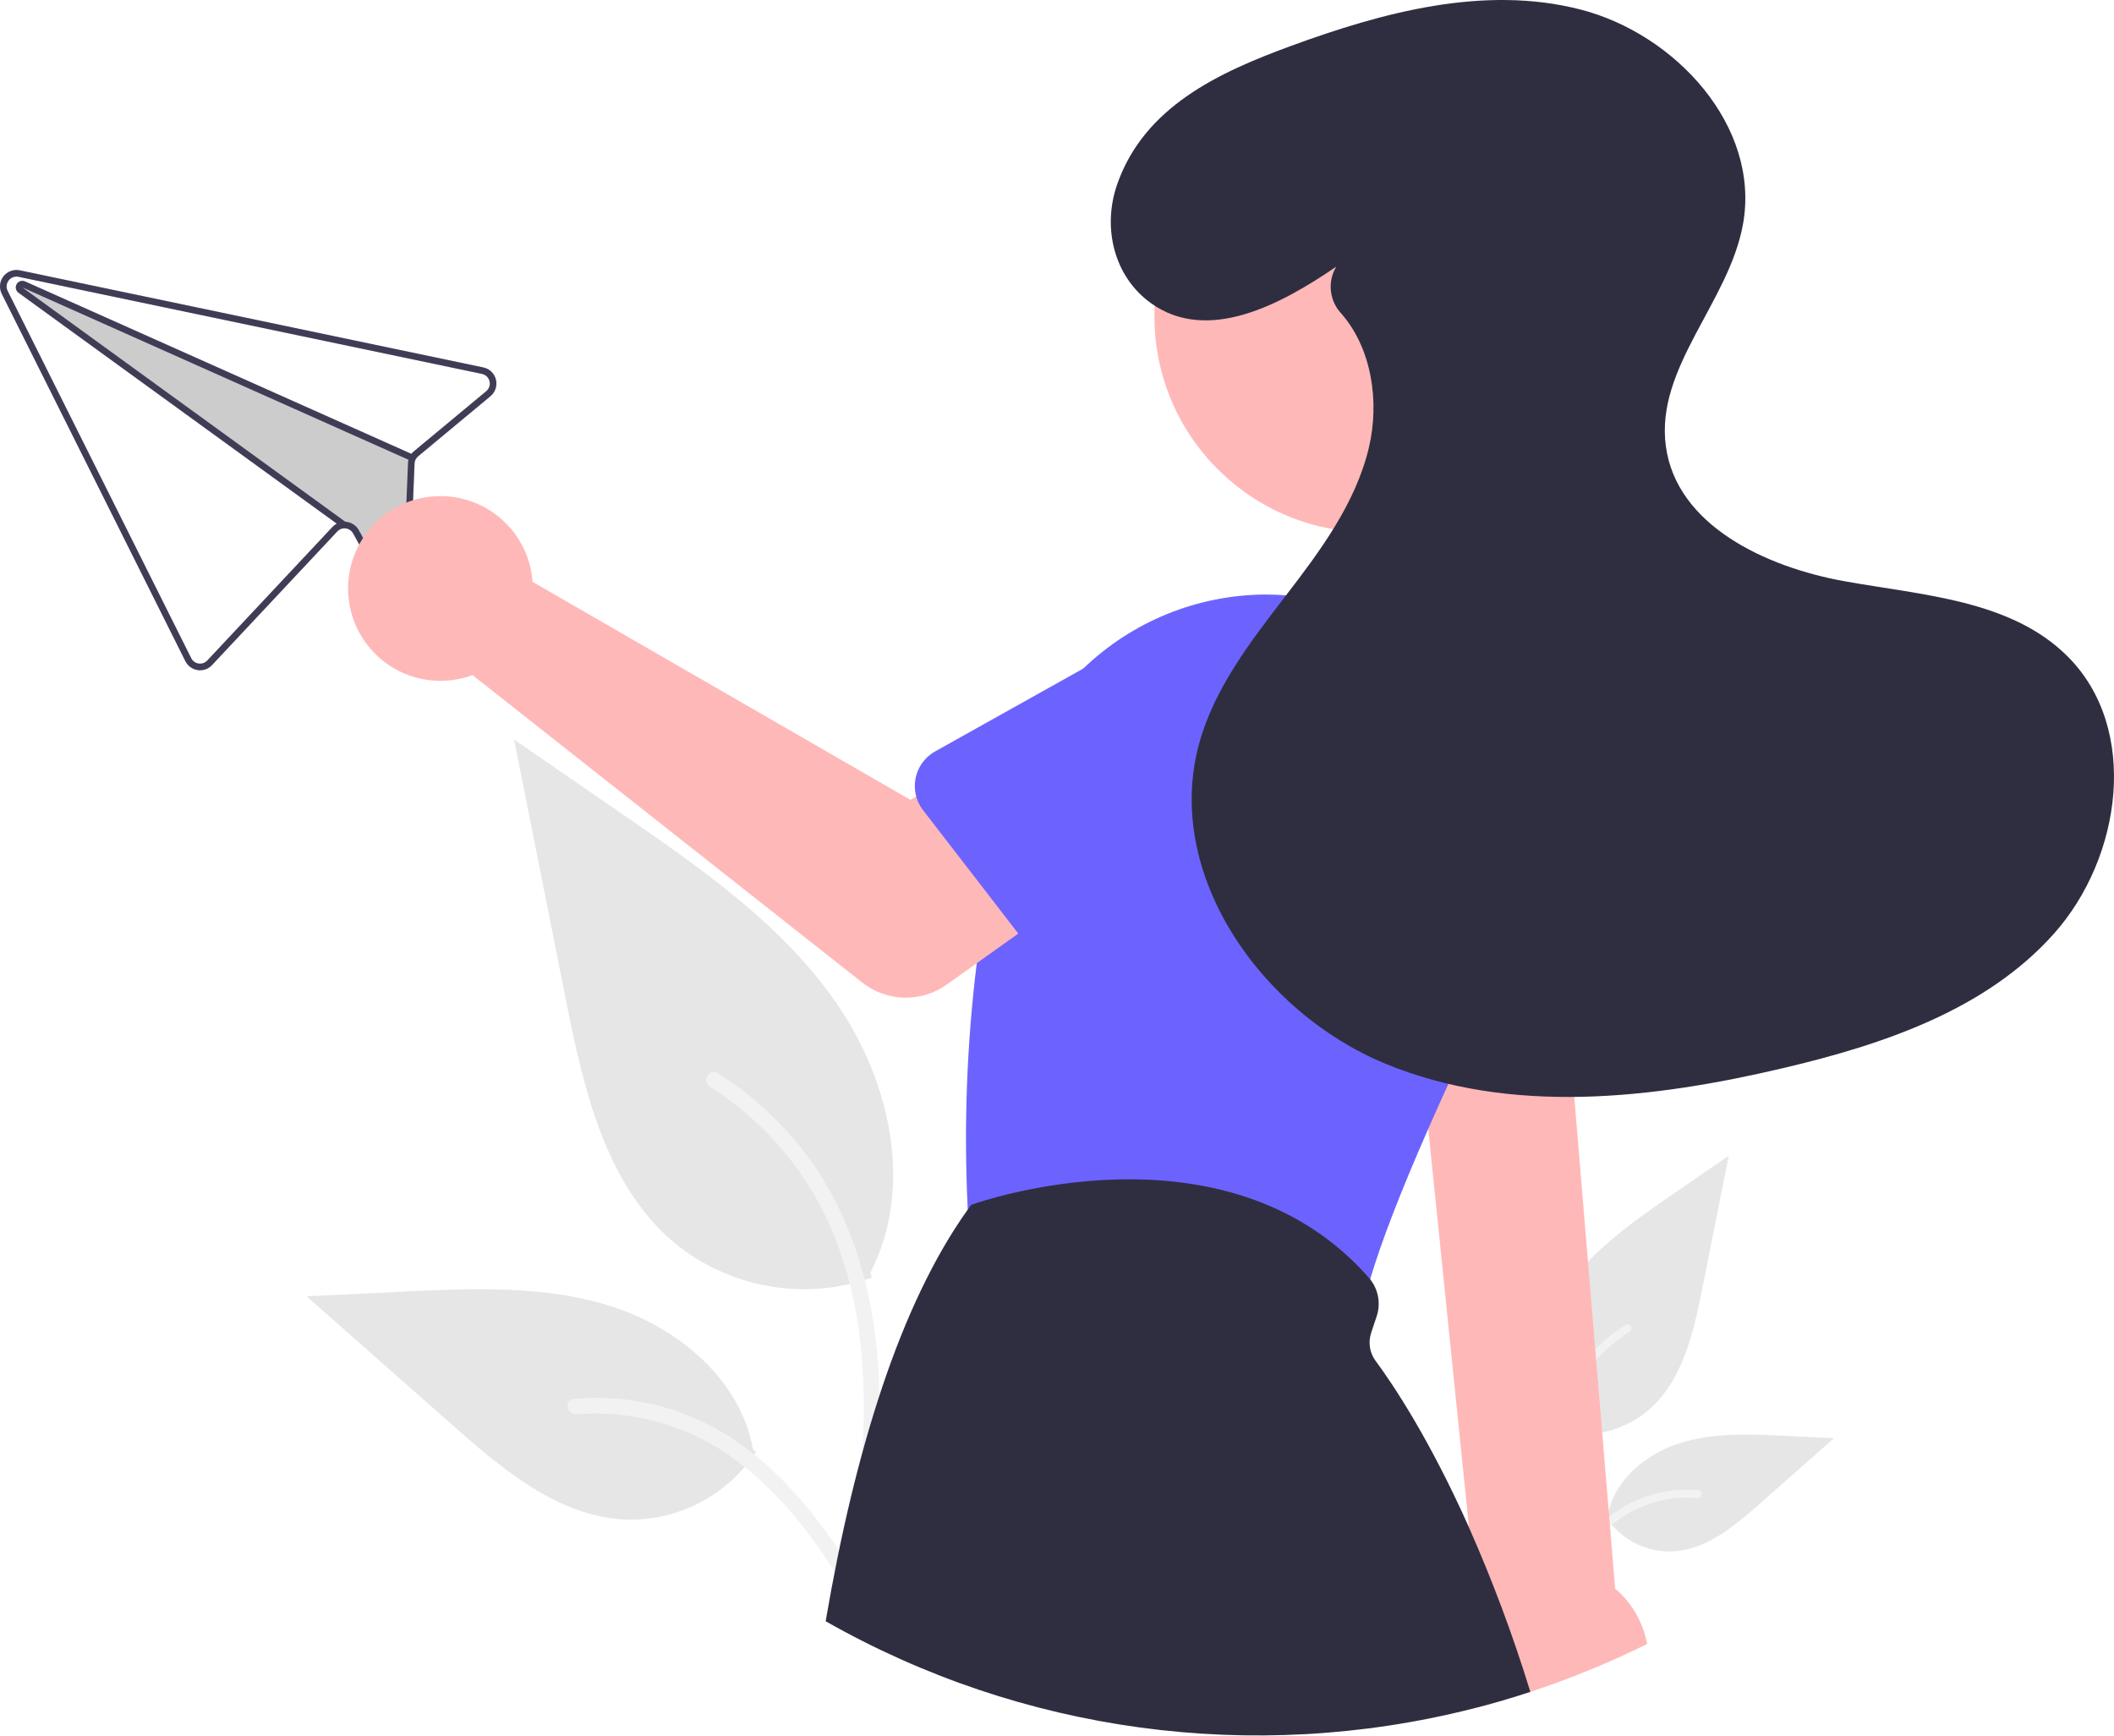
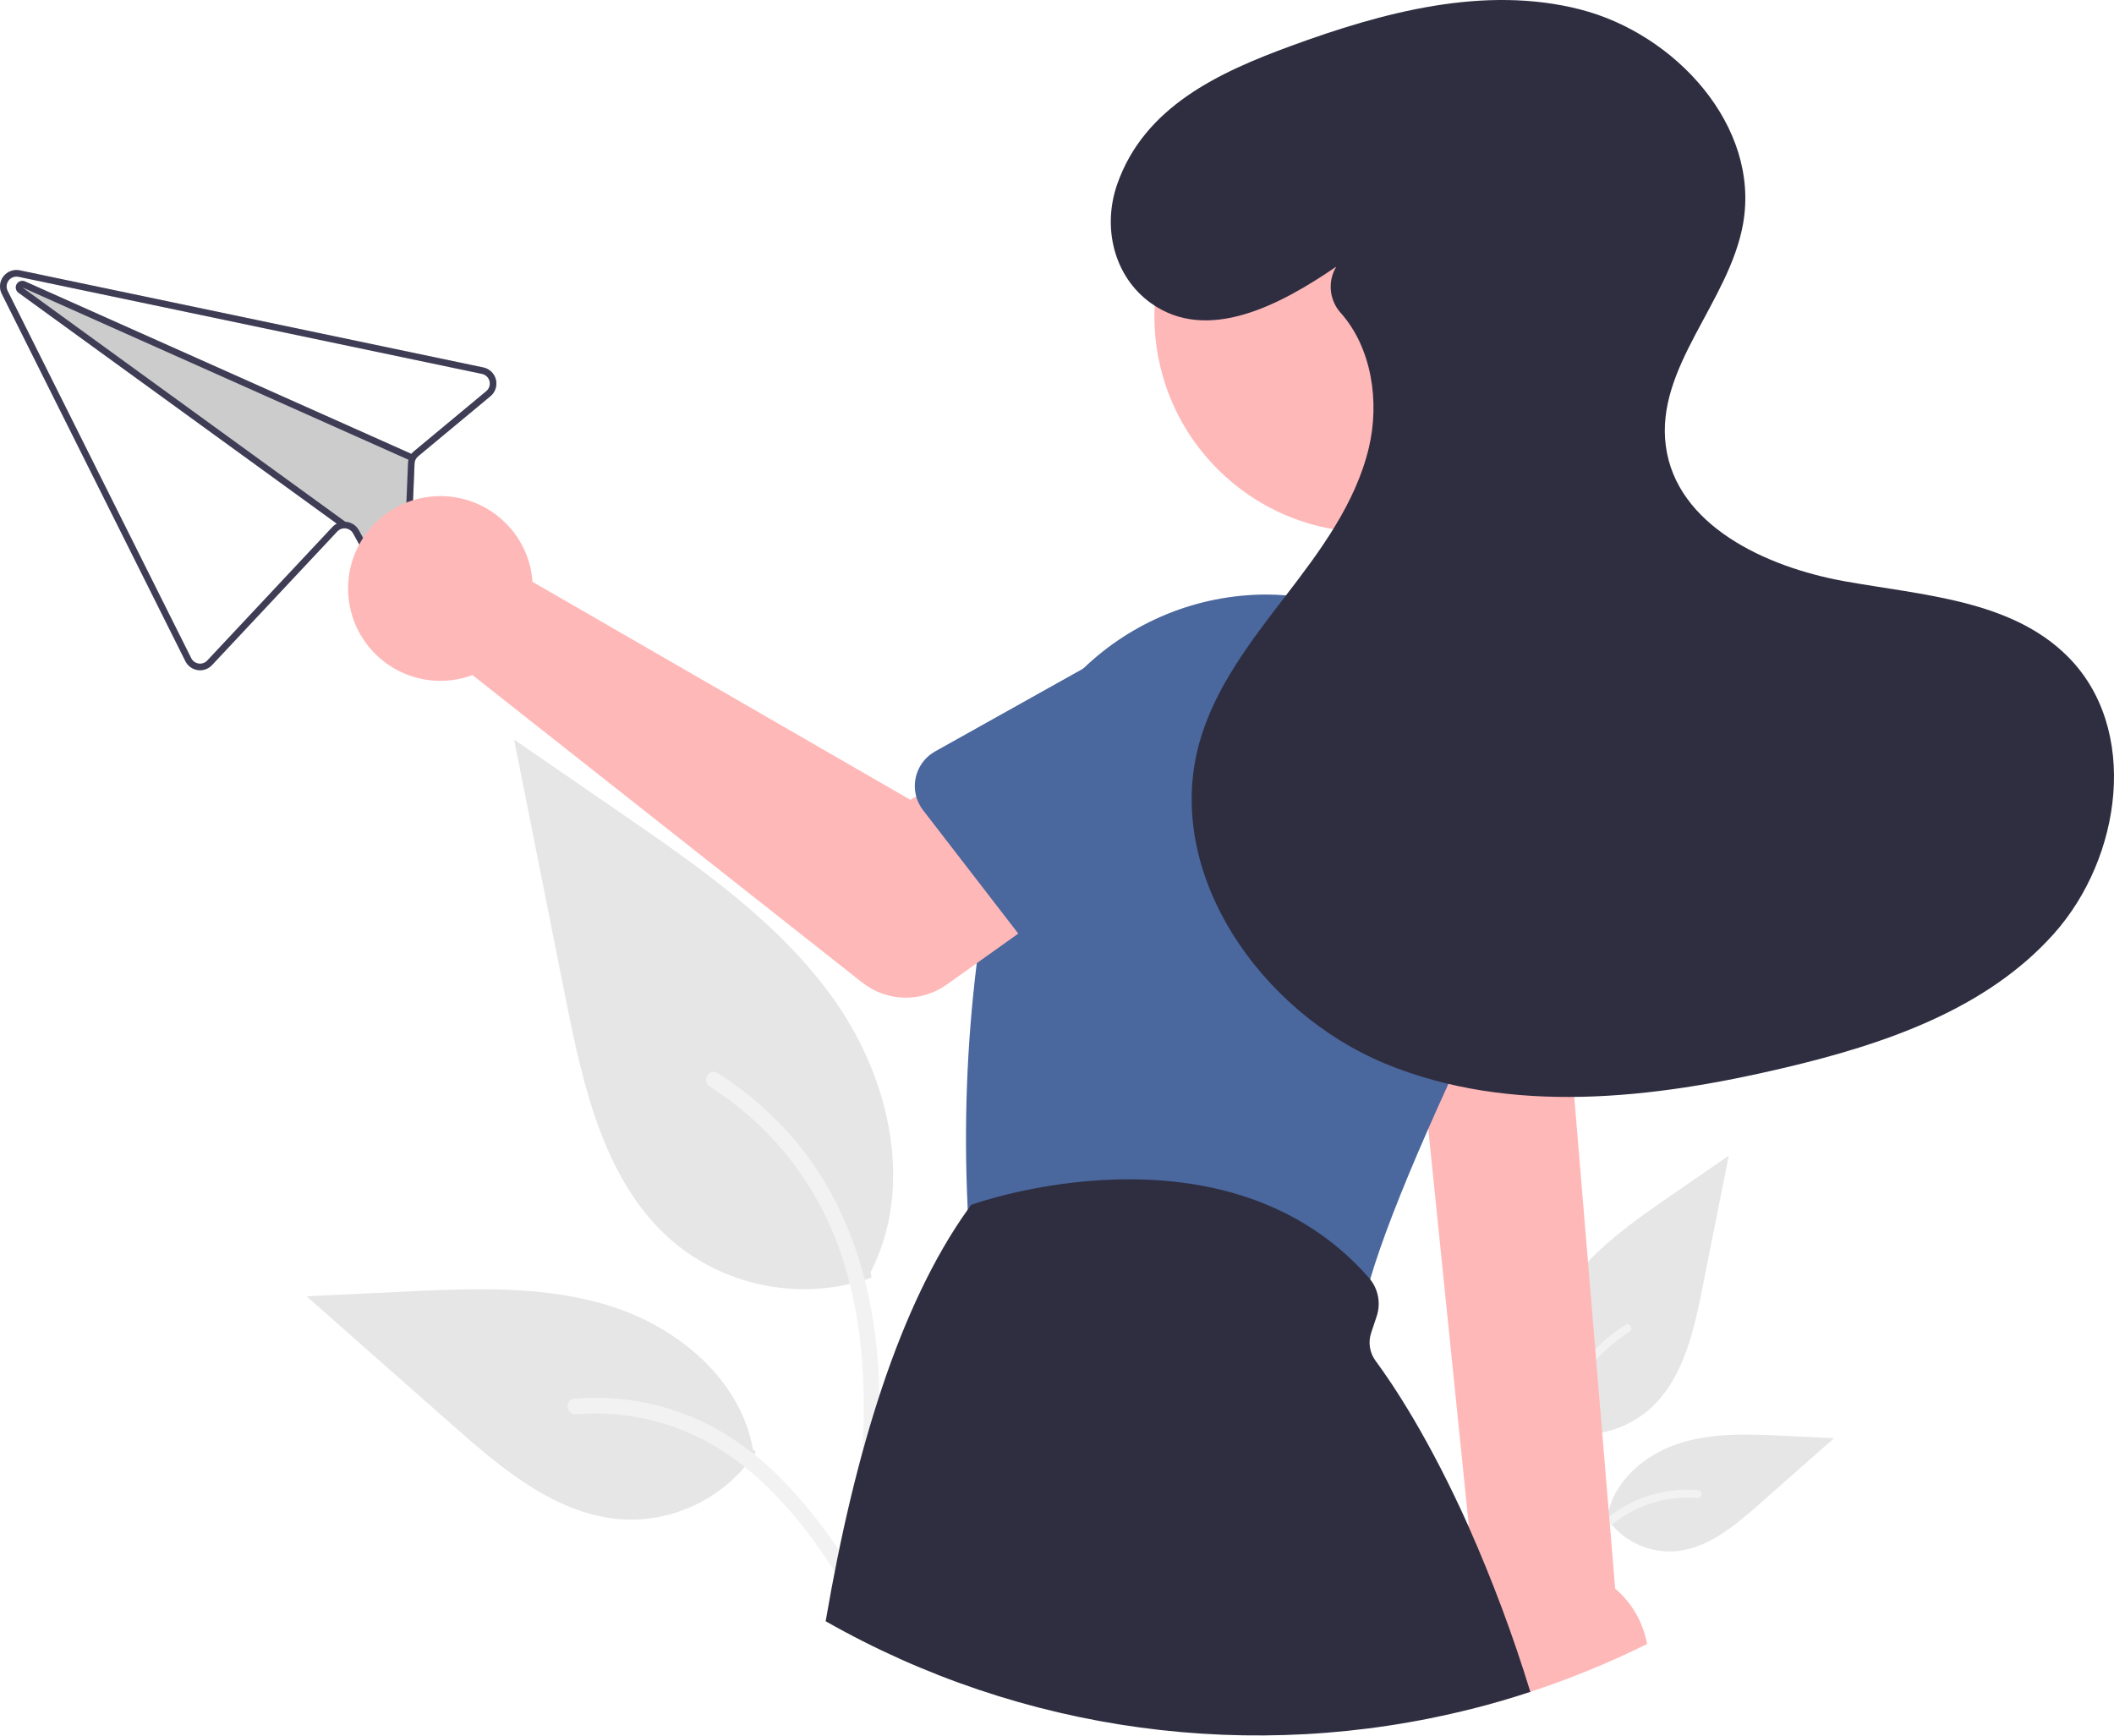
<svg xmlns="http://www.w3.org/2000/svg" width="643.162" height="528" viewBox="0 0 643.162 528" role="img" artist="Katerina Limpitsouni" source="https://undraw.co/">
  <path d="M749.177,620.677a31.517,31.517,0,0,0,30.434-5.361c10.66-8.947,14.002-23.687,16.721-37.336l8.043-40.37L787.537,549.205c-12.11,8.339-24.493,16.944-32.878,29.023s-12.045,28.566-5.308,41.635" transform="translate(-278.4188 -186)" fill="#e6e6e6" />
  <path d="M750.617,669.554c-1.704-12.415-3.457-24.99-2.261-37.538,1.062-11.144,4.462-22.029,11.383-30.953a51.492,51.492,0,0,1,13.211-11.971c1.321-.834,2.537,1.26,1.222,2.09a48.952,48.952,0,0,0-19.363,23.363c-4.216,10.722-4.893,22.411-4.166,33.801.439,6.888,1.37,13.731,2.309,20.565a1.254,1.254,0,0,1-.845,1.489,1.218,1.218,0,0,1-1.489-.845Z" transform="translate(-278.4188 -186)" fill="#f2f2f2" />
  <path d="M767.033,647.585a23.201,23.201,0,0,0,20.215,10.433c10.233-.486,18.764-7.628,26.444-14.408l22.715-20.056-15.034-.719c-10.811-.517-21.901-1-32.199,2.334s-19.794,11.358-21.677,22.016" transform="translate(-278.4188 -186)" fill="#e6e6e6" />
  <path d="M745.8,676.691c8.204-14.516,17.719-30.648,34.722-35.805a38.746,38.746,0,0,1,14.604-1.508c1.551.134,1.163,2.524-.384,2.39a35.996,35.996,0,0,0-23.306,6.166c-6.572,4.473-11.688,10.692-16.019,17.287-2.653,4.039-5.029,8.25-7.405,12.455-.759,1.344-2.979.374-2.211-.986Z" transform="translate(-278.4188 -186)" fill="#f2f2f2" />
  <path d="M543.606,574.714a62.116,62.116,0,0,1-59.982-10.566c-21.009-17.633-27.596-46.684-32.956-73.584Q442.743,450.782,434.816,411l33.189,22.853c23.868,16.434,48.273,33.395,64.799,57.199s23.739,56.299,10.461,82.056" transform="translate(-278.4188 -186)" fill="#e6e6e6" />
  <path d="M540.77,671.043c3.359-24.468,6.813-49.251,4.457-73.981-2.093-21.963-8.793-43.415-22.435-61.005a101.482,101.482,0,0,0-26.037-23.594c-2.604-1.643-5,2.483-2.408,4.119a96.477,96.477,0,0,1,38.162,46.045c8.308,21.132,9.643,44.168,8.211,66.617-.866,13.575-2.701,27.062-4.55,40.531a2.472,2.472,0,0,0,1.666,2.934,2.4,2.4,0,0,0,2.934-1.666Z" transform="translate(-278.4188 -186)" fill="#f2f2f2" />
  <path d="M508.415,627.745A45.725,45.725,0,0,1,468.574,648.308c-20.168-.957-36.982-15.033-52.117-28.397l-44.768-39.527,29.629-1.418c21.307-1.02,43.164-1.971,63.459,4.6s39.011,22.384,42.722,43.391" transform="translate(-278.4188 -186)" fill="#e6e6e6" />
  <path d="M550.263,685.108c-16.168-28.609-34.922-60.404-68.431-70.566a76.362,76.362,0,0,0-28.783-2.972c-3.056.264-2.293,4.974.758,4.711a70.943,70.943,0,0,1,45.934,12.152c12.952,8.816,23.036,21.072,31.571,34.069,5.228,7.961,9.911,16.26,14.595,24.548,1.497,2.649,5.872.737,4.358-1.943Z" transform="translate(-278.4188 -186)" fill="#f2f2f2" />
  <path d="M425.472,297.794,286.264,268.628l-1.809-.378a5.002,5.002,0,0,0-5.503,7.139L334.818,387.161a5.018,5.018,0,0,0,3.744,2.707,4.968,4.968,0,0,0,4.37-1.528l38.101-40.655a2.91,2.91,0,0,1,2.133-.947,3.011,3.011,0,0,1,2.689,1.542l7.94,14.479a4.886,4.886,0,0,0,5.486,2.475l.039-.009a4.893,4.893,0,0,0,3.849-4.67l1.374-33.541a3.058,3.058,0,0,1,.3-1.207,3.254,3.254,0,0,1,.783-.978l22.011-18.289a5.006,5.006,0,0,0-2.164-8.748Zm.892,7.212L404.353,323.294a4.933,4.933,0,0,0-.774.791l-117.549-52.471a1.743,1.743,0,0,0-.323-.111,2.003,2.003,0,0,0-1.648,3.575l96.812,70.234a4.796,4.796,0,0,0-1.3,1.003l-38.101,40.655a3,3,0,0,1-4.869-.708L280.737,274.49a3.008,3.008,0,0,1,3.303-4.279l1.852.389,139.165,29.155a3.007,3.007,0,0,1,1.308,5.251Z" transform="translate(-278.4188 -186)" fill="#ccc" />
  <path d="M425.472,297.794,286.264,268.628l-1.809-.378a5.002,5.002,0,0,0-5.503,7.139L334.818,387.161a5.018,5.018,0,0,0,3.744,2.707,4.968,4.968,0,0,0,4.37-1.528l38.101-40.655a2.91,2.91,0,0,1,2.133-.947,3.011,3.011,0,0,1,2.689,1.542l7.94,14.479a4.886,4.886,0,0,0,5.486,2.475l.039-.009a4.893,4.893,0,0,0,3.849-4.67l1.374-33.541a3.058,3.058,0,0,1,.3-1.207,3.254,3.254,0,0,1,.783-.978l22.011-18.289a5.006,5.006,0,0,0-2.164-8.748Zm.892,7.212-22.011,18.289a4.933,4.933,0,0,0-.774.791,4.65,4.65,0,0,0-.527.838,4.797,4.797,0,0,0-.357.953l.002.01a4.731,4.731,0,0,0-.151,1.05l-1.374,33.54a2.904,2.904,0,0,1-2.306,2.801l-.02.004a2.911,2.911,0,0,1-3.3-1.475l-7.942-14.489a4.989,4.989,0,0,0-4.115-2.582l-.01.002c-.114-.005-.228-.01-.34-.005a4.866,4.866,0,0,0-2.269.578,4.796,4.796,0,0,0-1.3,1.003l-38.101,40.655a3,3,0,0,1-4.869-.708L280.737,274.49a3.008,3.008,0,0,1,3.303-4.279l1.852.389,139.165,29.155a3.007,3.007,0,0,1,1.308,5.251Z" transform="translate(-278.4188 -186)" fill="#3f3d56" />
  <path d="M404.024,324.282l-.815,1.826-.512-.222-.002-.01L285.239,273.456l98.241,71.283.01-.002.26.197-1.17,1.62-1.708-1.242-96.812-70.234a2.003,2.003,0,0,1,1.648-3.575,1.744,1.744,0,0,1,.323.111l117.549,52.471Z" transform="translate(-278.4188 -186)" fill="#3f3d56" />
  <path d="M706.259,464.02l5.08,49.67.1,1.02,1.51,14.73L725.349,650.72v.02l2.41,23.53a28.067,28.067,0,0,0-2.49,4.01,28.882,28.882,0,0,0,.84,27.65q9.075-2.28,17.9-5.2a269.627,269.627,0,0,0,35.52-14.56,28.913,28.913,0,0,0-9.71-16.85l-12.45-149.59-1.09-13.12-3.55-42.59Z" transform="translate(-278.4188 -186)" fill="#ffb8b8" />
  <circle cx="695.374" cy="282.247" r="65.747" transform="translate(-274.327 388.3721) rotate(-45)" fill="#ffb8b8" />
-   <path d="M572.828,553.61c.01.13.021.26.03.38a12.066,12.066,0,0,0,9.43,10.76l98.12,21.43a12.149,12.149,0,0,0,2.59.28,12.027,12.027,0,0,0,11.59-8.83c.21-.78.44-1.58.69-2.41v-.01c3.31-11.24,9.22-26.54,17.67-45.77q2.865-6.525,6.13-13.67c.4-.88.81-1.77,1.21-2.66q6.735-14.625,15.03-31.66a78.805,78.805,0,0,0,6.09-17.43,79.689,79.689,0,0,0-4.03-47.63,78.701,78.701,0,0,0-4.35-8.95,80.056,80.056,0,0,0-63.34-40.31c-2.07-.17-4.13-.25-6.2-.25a80.498,80.498,0,0,0-55.49,22.52,78.571,78.571,0,0,0-19.51,30.58c-.26.73-.5,1.47-.74,2.21a297.574,297.574,0,0,0-8.88,35.72c-1.33,7.17-2.41,14.24-3.28,21.13A435.953,435.953,0,0,0,572.828,553.61Z" transform="translate(-278.4188 -186)" fill="#6c63ff" />
+   <path d="M572.828,553.61c.01.13.021.26.03.38a12.066,12.066,0,0,0,9.43,10.76l98.12,21.43a12.149,12.149,0,0,0,2.59.28,12.027,12.027,0,0,0,11.59-8.83c.21-.78.44-1.58.69-2.41v-.01c3.31-11.24,9.22-26.54,17.67-45.77q2.865-6.525,6.13-13.67c.4-.88.81-1.77,1.21-2.66q6.735-14.625,15.03-31.66a78.805,78.805,0,0,0,6.09-17.43,79.689,79.689,0,0,0-4.03-47.63,78.701,78.701,0,0,0-4.35-8.95,80.056,80.056,0,0,0-63.34-40.31c-2.07-.17-4.13-.25-6.2-.25a80.498,80.498,0,0,0-55.49,22.52,78.571,78.571,0,0,0-19.51,30.58c-.26.73-.5,1.47-.74,2.21a297.574,297.574,0,0,0-8.88,35.72c-1.33,7.17-2.41,14.24-3.28,21.13A435.953,435.953,0,0,0,572.828,553.61Z" transform="translate(-278.4188 -186)" fill="#4a679e" />
  <path d="M529.618,679.25a266.039,266.039,0,0,0,196.49,26.68q9.075-2.28,17.9-5.2A447.402,447.402,0,0,0,725.349,650.74v-.02C713.328,623.77,702.289,607.28,696.909,600a9.352,9.352,0,0,1-1.33-8.49l1.67-5.01a12.021,12.021,0,0,0-1.97-11.28v-.01c-.11-.14-.23-.28-.35-.42-43.71-49.8-119.91-22.63-120.68-22.35l-.38.14-.24.33c-.26.36-.52.71-.77,1.08C552.199,582.94,538.469,627.44,529.618,679.25Z" transform="translate(-278.4188 -186)" fill="#2f2e41" />
  <path d="M439.773,358.619a28.179,28.179,0,0,1,.641,4.39l114.993,66.339L583.357,413.258l29.797,39.009-46.713,33.294a21.415,21.415,0,0,1-25.693-.626L422.17,391.388A28.1,28.1,0,1,1,439.773,358.619Z" transform="translate(-278.4188 -186)" fill="#ffb8b8" />
-   <path d="M557.169,428.33v.01a12.001,12.001,0,0,0,2.08,4.15l19.62,25.42,9.35,12.13,8.2,10.62a12.044,12.044,0,0,0,18.21,1l29.78-30.92,12.29-12.77a33.455,33.455,0,0,0-41.02-52.86l-7.68,4.29-45.09,25.22a12.07,12.07,0,0,0-5.74,13.71Z" transform="translate(-278.4188 -186)" fill="#6c63ff" />
-   <path d="M687.229,444.27l1.88,60.05.01.38a12.042,12.042,0,0,0,14.18,11.48l8.14-1.47,2.08-.38h.01l6.76-1.22,35.99-6.5,6.89-1.24a12.057,12.057,0,0,0,9.27-15.71l-19.41-57.47a33.45,33.45,0,0,0-65.8,12.08Z" transform="translate(-278.4188 -186)" fill="#6c63ff" />
+   <path d="M557.169,428.33v.01a12.001,12.001,0,0,0,2.08,4.15l19.62,25.42,9.35,12.13,8.2,10.62a12.044,12.044,0,0,0,18.21,1l29.78-30.92,12.29-12.77a33.455,33.455,0,0,0-41.02-52.86l-7.68,4.29-45.09,25.22a12.07,12.07,0,0,0-5.74,13.71Z" transform="translate(-278.4188 -186)" fill="#4a679e" />
+   <path d="M687.229,444.27l1.88,60.05.01.38a12.042,12.042,0,0,0,14.18,11.48l8.14-1.47,2.08-.38h.01l6.76-1.22,35.99-6.5,6.89-1.24a12.057,12.057,0,0,0,9.27-15.71l-19.41-57.47a33.45,33.45,0,0,0-65.8,12.08Z" transform="translate(-278.4188 -186)" fill="#4a679e" />
  <path d="M684.968,267.124c-16.899,11.566-39.087,23.454-56.346,11.138-11.333-8.087-14.903-23.063-10.308-36.205,8.264-23.633,30.97-34.038,52.683-42.013,28.226-10.368,58.961-18.616,88.1-11.191s54.891,35.637,49.631,65.244c-4.23,23.809-26.689,43.62-23.5,67.591,3.209,24.125,30.339,36.823,54.292,41.135s50.755,5.697,67.969,22.901c21.959,21.947,16.475,61.176-4.187,84.348s-51.843,33.676-82.057,40.816c-40.032,9.461-83.329,14.433-121.35-1.268s-67.607-57.967-56.593-97.599c4.652-16.741,15.611-30.889,26.203-44.663s21.316-28.177,25.357-45.076c3.367-14.082.875-30.433-8.464-40.996a11.878,11.878,0,0,1-1.591-13.884Z" transform="translate(-278.4188 -186)" fill="#2f2e41" />
</svg>
